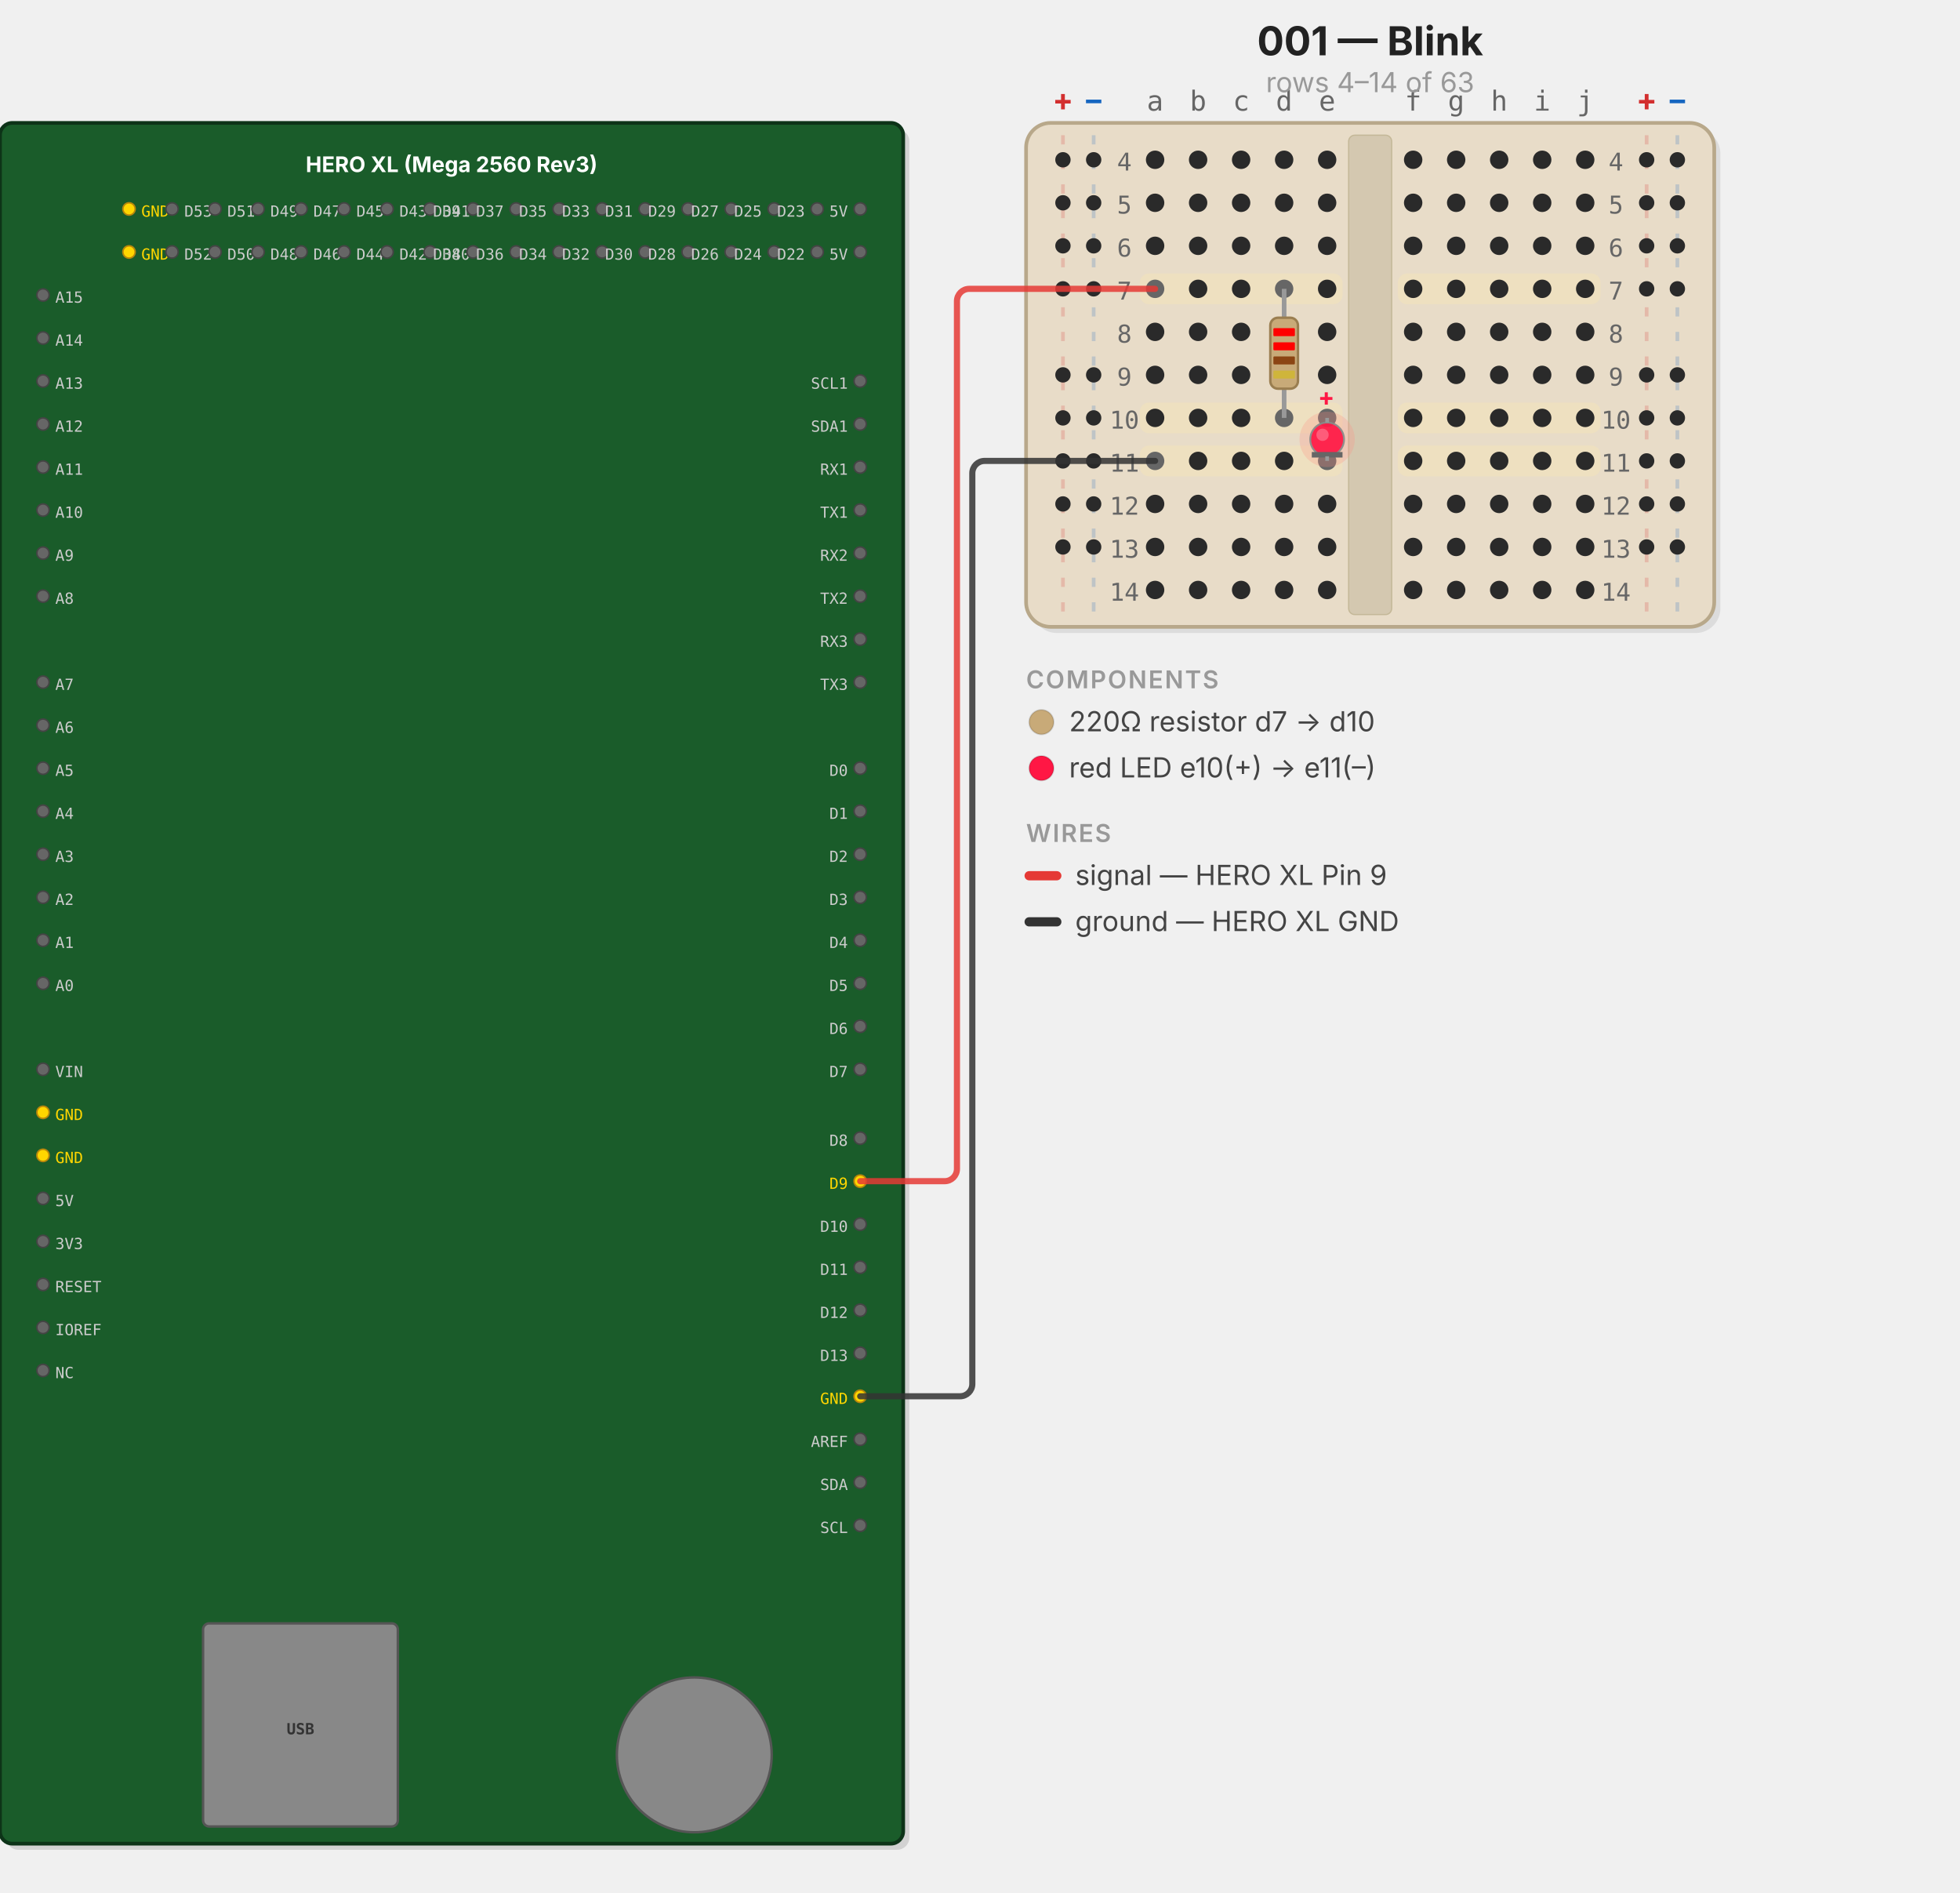
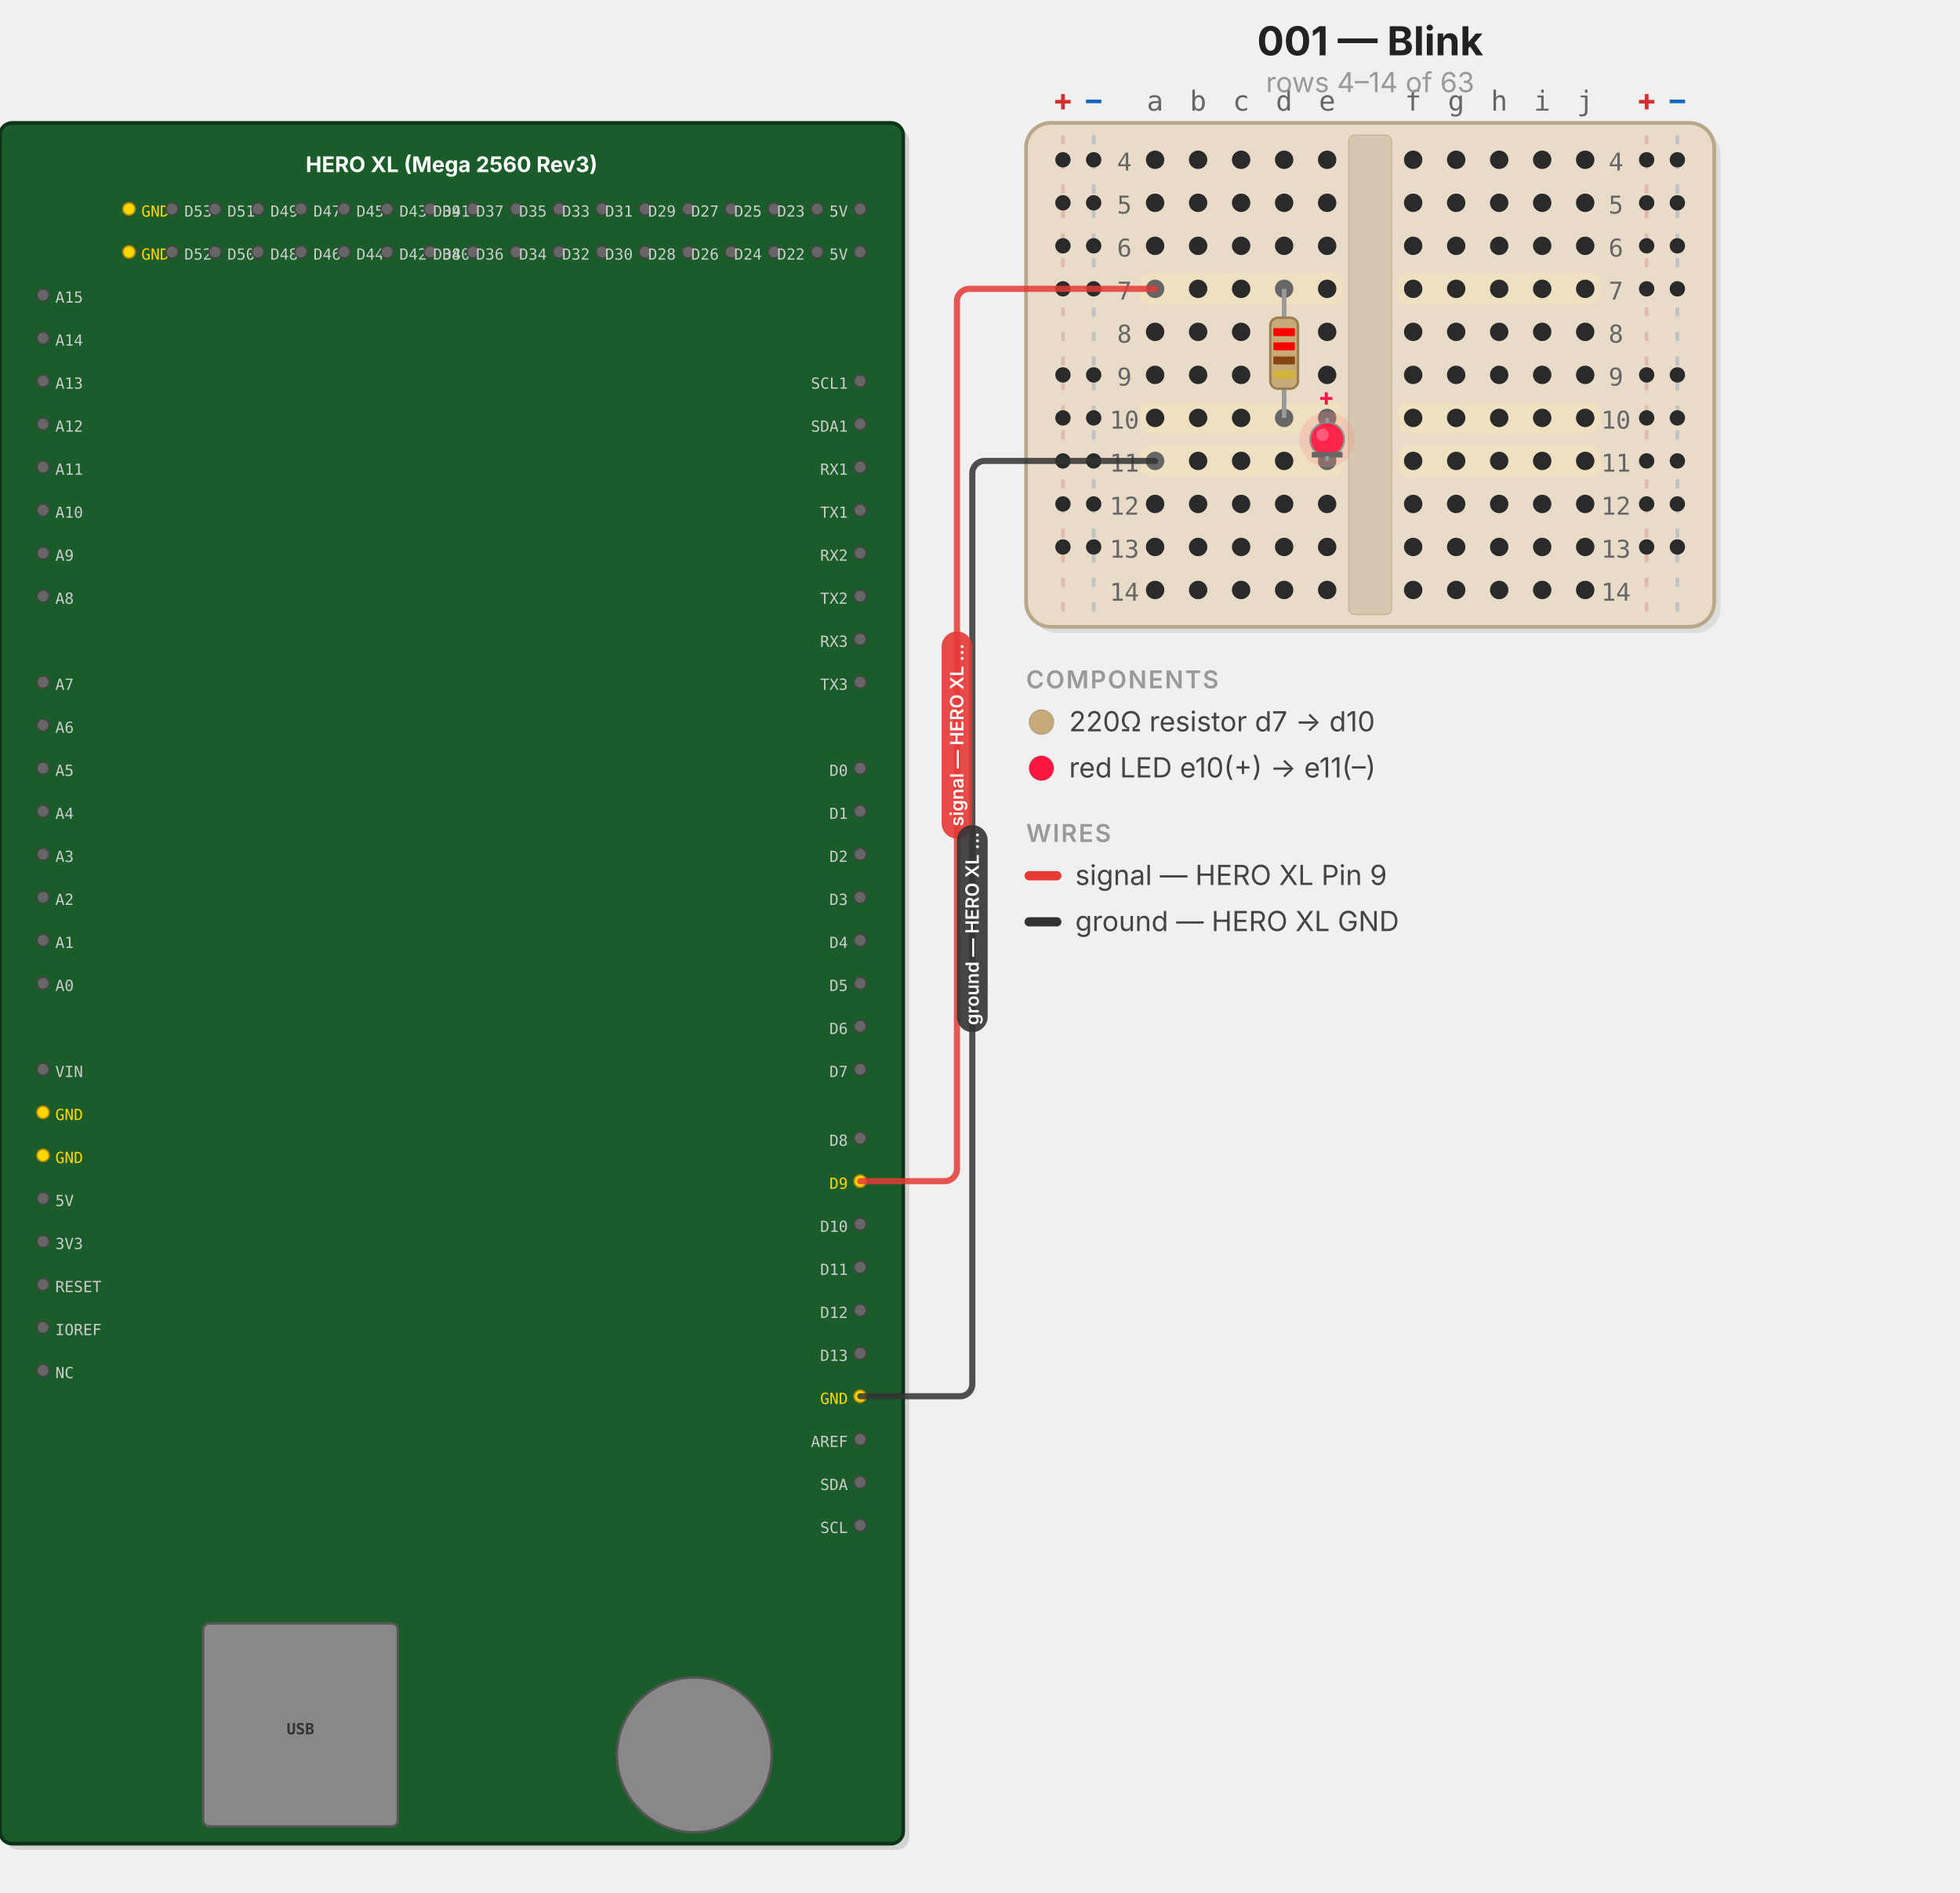
<svg xmlns="http://www.w3.org/2000/svg" viewBox="0 0 638 616" width="638" height="616" style="background:#fff">
  <rect x="2.0" y="42.0" width="294.0" height="560.0" rx="4" fill="#00000020" />
  <rect x="0.0" y="40.0" width="294.0" height="560.0" rx="4" fill="#1a5c2a" stroke="#0d3318" stroke-width="1.2" />
  <rect x="66.1" y="528.3" width="63.4" height="66.1" rx="2" fill="#888" stroke="#555" stroke-width="0.8" />
  <text x="97.8" y="564.4" font-size="5" fill="#333" font-weight="600" text-anchor="middle" font-family="'SF Mono', 'Cascadia Code', 'Fira Code', monospace">USB</text>
  <circle cx="226.0" cy="571.1" r="25.2" fill="#888" stroke="#555" stroke-width="0.8" />
  <text x="147.0" y="56.0" font-size="7" fill="white" font-weight="700" text-anchor="middle" font-family="system-ui, -apple-system, 'Segoe UI', sans-serif">HERO XL (Mega 2560 Rev3)</text>
  <circle cx="14.0" cy="446.0" r="2.0" fill="#666" stroke="#444" stroke-width="0.5" />
  <text x="18.0" y="448.5" font-size="5" fill="#ccc" font-family="'SF Mono', 'Cascadia Code', 'Fira Code', monospace">NC</text>
  <circle cx="14.0" cy="432.0" r="2.0" fill="#666" stroke="#444" stroke-width="0.5" />
  <text x="18.0" y="434.5" font-size="5" fill="#ccc" font-family="'SF Mono', 'Cascadia Code', 'Fira Code', monospace">IOREF</text>
  <circle cx="14.0" cy="418.0" r="2.0" fill="#666" stroke="#444" stroke-width="0.5" />
  <text x="18.0" y="420.5" font-size="5" fill="#ccc" font-family="'SF Mono', 'Cascadia Code', 'Fira Code', monospace">RESET</text>
  <circle cx="14.0" cy="404.0" r="2.0" fill="#666" stroke="#444" stroke-width="0.5" />
  <text x="18.0" y="406.5" font-size="5" fill="#ccc" font-family="'SF Mono', 'Cascadia Code', 'Fira Code', monospace">3V3</text>
  <circle cx="14.0" cy="390.0" r="2.0" fill="#666" stroke="#444" stroke-width="0.5" />
  <text x="18.0" y="392.5" font-size="5" fill="#ccc" font-family="'SF Mono', 'Cascadia Code', 'Fira Code', monospace">5V</text>
  <circle cx="14.0" cy="376.0" r="2.0" fill="#ffd600" stroke="#b8860b" stroke-width="0.5" />
  <text x="18.0" y="378.5" font-size="5" fill="#ffd600" font-family="'SF Mono', 'Cascadia Code', 'Fira Code', monospace">GND</text>
  <circle cx="14.0" cy="362.0" r="2.0" fill="#ffd600" stroke="#b8860b" stroke-width="0.5" />
  <text x="18.0" y="364.5" font-size="5" fill="#ffd600" font-family="'SF Mono', 'Cascadia Code', 'Fira Code', monospace">GND</text>
  <circle cx="14.0" cy="348.0" r="2.0" fill="#666" stroke="#444" stroke-width="0.5" />
  <text x="18.0" y="350.5" font-size="5" fill="#ccc" font-family="'SF Mono', 'Cascadia Code', 'Fira Code', monospace">VIN</text>
  <circle cx="14.0" cy="320.0" r="2.0" fill="#666" stroke="#444" stroke-width="0.5" />
  <text x="18.0" y="322.5" font-size="5" fill="#ccc" font-family="'SF Mono', 'Cascadia Code', 'Fira Code', monospace">A0</text>
  <circle cx="14.0" cy="306.0" r="2.0" fill="#666" stroke="#444" stroke-width="0.5" />
  <text x="18.0" y="308.5" font-size="5" fill="#ccc" font-family="'SF Mono', 'Cascadia Code', 'Fira Code', monospace">A1</text>
  <circle cx="14.0" cy="292.0" r="2.0" fill="#666" stroke="#444" stroke-width="0.5" />
  <text x="18.0" y="294.5" font-size="5" fill="#ccc" font-family="'SF Mono', 'Cascadia Code', 'Fira Code', monospace">A2</text>
  <circle cx="14.0" cy="278.0" r="2.0" fill="#666" stroke="#444" stroke-width="0.5" />
  <text x="18.0" y="280.5" font-size="5" fill="#ccc" font-family="'SF Mono', 'Cascadia Code', 'Fira Code', monospace">A3</text>
  <circle cx="14.0" cy="264.0" r="2.0" fill="#666" stroke="#444" stroke-width="0.5" />
  <text x="18.0" y="266.5" font-size="5" fill="#ccc" font-family="'SF Mono', 'Cascadia Code', 'Fira Code', monospace">A4</text>
  <circle cx="14.0" cy="250.0" r="2.0" fill="#666" stroke="#444" stroke-width="0.5" />
  <text x="18.0" y="252.5" font-size="5" fill="#ccc" font-family="'SF Mono', 'Cascadia Code', 'Fira Code', monospace">A5</text>
  <circle cx="14.0" cy="236.0" r="2.0" fill="#666" stroke="#444" stroke-width="0.5" />
  <text x="18.0" y="238.5" font-size="5" fill="#ccc" font-family="'SF Mono', 'Cascadia Code', 'Fira Code', monospace">A6</text>
  <circle cx="14.0" cy="222.0" r="2.0" fill="#666" stroke="#444" stroke-width="0.5" />
  <text x="18.0" y="224.5" font-size="5" fill="#ccc" font-family="'SF Mono', 'Cascadia Code', 'Fira Code', monospace">A7</text>
  <circle cx="14.0" cy="194.0" r="2.0" fill="#666" stroke="#444" stroke-width="0.5" />
  <text x="18.0" y="196.5" font-size="5" fill="#ccc" font-family="'SF Mono', 'Cascadia Code', 'Fira Code', monospace">A8</text>
  <circle cx="14.0" cy="180.0" r="2.0" fill="#666" stroke="#444" stroke-width="0.5" />
  <text x="18.0" y="182.5" font-size="5" fill="#ccc" font-family="'SF Mono', 'Cascadia Code', 'Fira Code', monospace">A9</text>
  <circle cx="14.0" cy="166.0" r="2.0" fill="#666" stroke="#444" stroke-width="0.5" />
  <text x="18.0" y="168.5" font-size="5" fill="#ccc" font-family="'SF Mono', 'Cascadia Code', 'Fira Code', monospace">A10</text>
  <circle cx="14.0" cy="152.0" r="2.0" fill="#666" stroke="#444" stroke-width="0.5" />
  <text x="18.0" y="154.5" font-size="5" fill="#ccc" font-family="'SF Mono', 'Cascadia Code', 'Fira Code', monospace">A11</text>
  <circle cx="14.0" cy="138.0" r="2.0" fill="#666" stroke="#444" stroke-width="0.5" />
  <text x="18.0" y="140.5" font-size="5" fill="#ccc" font-family="'SF Mono', 'Cascadia Code', 'Fira Code', monospace">A12</text>
  <circle cx="14.0" cy="124.0" r="2.0" fill="#666" stroke="#444" stroke-width="0.5" />
  <text x="18.0" y="126.5" font-size="5" fill="#ccc" font-family="'SF Mono', 'Cascadia Code', 'Fira Code', monospace">A13</text>
  <circle cx="14.0" cy="110.0" r="2.0" fill="#666" stroke="#444" stroke-width="0.5" />
  <text x="18.0" y="112.5" font-size="5" fill="#ccc" font-family="'SF Mono', 'Cascadia Code', 'Fira Code', monospace">A14</text>
  <circle cx="14.0" cy="96.0" r="2.0" fill="#666" stroke="#444" stroke-width="0.5" />
  <text x="18.0" y="98.5" font-size="5" fill="#ccc" font-family="'SF Mono', 'Cascadia Code', 'Fira Code', monospace">A15</text>
  <circle cx="280.0" cy="496.4" r="2.0" fill="#666" stroke="#444" stroke-width="0.5" />
  <text x="276.0" y="498.9" font-size="5" fill="#ccc" text-anchor="end" font-family="'SF Mono', 'Cascadia Code', 'Fira Code', monospace">SCL</text>
  <circle cx="280.0" cy="482.4" r="2.0" fill="#666" stroke="#444" stroke-width="0.5" />
  <text x="276.0" y="484.9" font-size="5" fill="#ccc" text-anchor="end" font-family="'SF Mono', 'Cascadia Code', 'Fira Code', monospace">SDA</text>
  <circle cx="280.0" cy="468.4" r="2.0" fill="#666" stroke="#444" stroke-width="0.5" />
  <text x="276.0" y="470.9" font-size="5" fill="#ccc" text-anchor="end" font-family="'SF Mono', 'Cascadia Code', 'Fira Code', monospace">AREF</text>
  <circle cx="280.0" cy="454.4" r="2.0" fill="#ffd600" stroke="#b8860b" stroke-width="0.5" />
  <text x="276.0" y="456.9" font-size="5" fill="#ffd600" text-anchor="end" font-family="'SF Mono', 'Cascadia Code', 'Fira Code', monospace">GND</text>
  <circle cx="280.0" cy="440.4" r="2.0" fill="#666" stroke="#444" stroke-width="0.5" />
  <text x="276.0" y="442.9" font-size="5" fill="#ccc" text-anchor="end" font-family="'SF Mono', 'Cascadia Code', 'Fira Code', monospace">D13</text>
  <circle cx="280.0" cy="426.4" r="2.0" fill="#666" stroke="#444" stroke-width="0.5" />
  <text x="276.0" y="428.9" font-size="5" fill="#ccc" text-anchor="end" font-family="'SF Mono', 'Cascadia Code', 'Fira Code', monospace">D12</text>
  <circle cx="280.0" cy="412.4" r="2.0" fill="#666" stroke="#444" stroke-width="0.5" />
  <text x="276.0" y="414.9" font-size="5" fill="#ccc" text-anchor="end" font-family="'SF Mono', 'Cascadia Code', 'Fira Code', monospace">D11</text>
  <circle cx="280.0" cy="398.4" r="2.0" fill="#666" stroke="#444" stroke-width="0.5" />
  <text x="276.0" y="400.9" font-size="5" fill="#ccc" text-anchor="end" font-family="'SF Mono', 'Cascadia Code', 'Fira Code', monospace">D10</text>
  <circle cx="280.0" cy="384.4" r="2.0" fill="#ffd600" stroke="#b8860b" stroke-width="0.5" />
  <text x="276.0" y="386.9" font-size="5" fill="#ffd600" text-anchor="end" font-family="'SF Mono', 'Cascadia Code', 'Fira Code', monospace">D9</text>
  <circle cx="280.0" cy="370.4" r="2.0" fill="#666" stroke="#444" stroke-width="0.5" />
  <text x="276.0" y="372.9" font-size="5" fill="#ccc" text-anchor="end" font-family="'SF Mono', 'Cascadia Code', 'Fira Code', monospace">D8</text>
  <circle cx="280.0" cy="348.0" r="2.0" fill="#666" stroke="#444" stroke-width="0.5" />
  <text x="276.0" y="350.5" font-size="5" fill="#ccc" text-anchor="end" font-family="'SF Mono', 'Cascadia Code', 'Fira Code', monospace">D7</text>
  <circle cx="280.0" cy="334.0" r="2.0" fill="#666" stroke="#444" stroke-width="0.5" />
  <text x="276.0" y="336.5" font-size="5" fill="#ccc" text-anchor="end" font-family="'SF Mono', 'Cascadia Code', 'Fira Code', monospace">D6</text>
  <circle cx="280.0" cy="320.0" r="2.0" fill="#666" stroke="#444" stroke-width="0.5" />
  <text x="276.0" y="322.5" font-size="5" fill="#ccc" text-anchor="end" font-family="'SF Mono', 'Cascadia Code', 'Fira Code', monospace">D5</text>
  <circle cx="280.0" cy="306.0" r="2.0" fill="#666" stroke="#444" stroke-width="0.5" />
  <text x="276.0" y="308.5" font-size="5" fill="#ccc" text-anchor="end" font-family="'SF Mono', 'Cascadia Code', 'Fira Code', monospace">D4</text>
  <circle cx="280.0" cy="292.0" r="2.0" fill="#666" stroke="#444" stroke-width="0.5" />
  <text x="276.0" y="294.5" font-size="5" fill="#ccc" text-anchor="end" font-family="'SF Mono', 'Cascadia Code', 'Fira Code', monospace">D3</text>
  <circle cx="280.0" cy="278.0" r="2.0" fill="#666" stroke="#444" stroke-width="0.5" />
  <text x="276.0" y="280.5" font-size="5" fill="#ccc" text-anchor="end" font-family="'SF Mono', 'Cascadia Code', 'Fira Code', monospace">D2</text>
  <circle cx="280.0" cy="264.0" r="2.0" fill="#666" stroke="#444" stroke-width="0.5" />
  <text x="276.0" y="266.5" font-size="5" fill="#ccc" text-anchor="end" font-family="'SF Mono', 'Cascadia Code', 'Fira Code', monospace">D1</text>
  <circle cx="280.0" cy="250.0" r="2.0" fill="#666" stroke="#444" stroke-width="0.5" />
  <text x="276.0" y="252.5" font-size="5" fill="#ccc" text-anchor="end" font-family="'SF Mono', 'Cascadia Code', 'Fira Code', monospace">D0</text>
  <circle cx="280.0" cy="222.0" r="2.0" fill="#666" stroke="#444" stroke-width="0.5" />
  <text x="276.0" y="224.5" font-size="5" fill="#ccc" text-anchor="end" font-family="'SF Mono', 'Cascadia Code', 'Fira Code', monospace">TX3</text>
  <circle cx="280.0" cy="208.0" r="2.0" fill="#666" stroke="#444" stroke-width="0.5" />
  <text x="276.0" y="210.5" font-size="5" fill="#ccc" text-anchor="end" font-family="'SF Mono', 'Cascadia Code', 'Fira Code', monospace">RX3</text>
  <circle cx="280.0" cy="194.0" r="2.0" fill="#666" stroke="#444" stroke-width="0.5" />
  <text x="276.0" y="196.5" font-size="5" fill="#ccc" text-anchor="end" font-family="'SF Mono', 'Cascadia Code', 'Fira Code', monospace">TX2</text>
  <circle cx="280.0" cy="180.0" r="2.0" fill="#666" stroke="#444" stroke-width="0.5" />
  <text x="276.0" y="182.5" font-size="5" fill="#ccc" text-anchor="end" font-family="'SF Mono', 'Cascadia Code', 'Fira Code', monospace">RX2</text>
  <circle cx="280.0" cy="166.0" r="2.0" fill="#666" stroke="#444" stroke-width="0.5" />
  <text x="276.0" y="168.5" font-size="5" fill="#ccc" text-anchor="end" font-family="'SF Mono', 'Cascadia Code', 'Fira Code', monospace">TX1</text>
  <circle cx="280.0" cy="152.0" r="2.0" fill="#666" stroke="#444" stroke-width="0.5" />
  <text x="276.0" y="154.5" font-size="5" fill="#ccc" text-anchor="end" font-family="'SF Mono', 'Cascadia Code', 'Fira Code', monospace">RX1</text>
  <circle cx="280.0" cy="138.0" r="2.0" fill="#666" stroke="#444" stroke-width="0.5" />
  <text x="276.0" y="140.5" font-size="5" fill="#ccc" text-anchor="end" font-family="'SF Mono', 'Cascadia Code', 'Fira Code', monospace">SDA1</text>
  <circle cx="280.0" cy="124.0" r="2.0" fill="#666" stroke="#444" stroke-width="0.5" />
  <text x="276.0" y="126.5" font-size="5" fill="#ccc" text-anchor="end" font-family="'SF Mono', 'Cascadia Code', 'Fira Code', monospace">SCL1</text>
  <circle cx="42.0" cy="82.0" r="2.0" fill="#ffd600" stroke="#b8860b" stroke-width="0.5" />
  <text x="46.0" y="84.5" font-size="5" fill="#ffd600" font-family="'SF Mono', 'Cascadia Code', 'Fira Code', monospace">GND</text>
  <circle cx="56.0" cy="82.0" r="2.0" fill="#666" stroke="#444" stroke-width="0.5" />
  <text x="60.0" y="84.5" font-size="5" fill="#ccc" font-family="'SF Mono', 'Cascadia Code', 'Fira Code', monospace">D52</text>
  <circle cx="70.0" cy="82.0" r="2.0" fill="#666" stroke="#444" stroke-width="0.5" />
  <text x="74.0" y="84.5" font-size="5" fill="#ccc" font-family="'SF Mono', 'Cascadia Code', 'Fira Code', monospace">D50</text>
  <circle cx="84.0" cy="82.0" r="2.0" fill="#666" stroke="#444" stroke-width="0.5" />
  <text x="88.0" y="84.5" font-size="5" fill="#ccc" font-family="'SF Mono', 'Cascadia Code', 'Fira Code', monospace">D48</text>
  <circle cx="98.0" cy="82.0" r="2.0" fill="#666" stroke="#444" stroke-width="0.5" />
  <text x="102.0" y="84.5" font-size="5" fill="#ccc" font-family="'SF Mono', 'Cascadia Code', 'Fira Code', monospace">D46</text>
  <circle cx="112.0" cy="82.0" r="2.0" fill="#666" stroke="#444" stroke-width="0.5" />
  <text x="116.0" y="84.5" font-size="5" fill="#ccc" font-family="'SF Mono', 'Cascadia Code', 'Fira Code', monospace">D44</text>
  <circle cx="126.0" cy="82.0" r="2.0" fill="#666" stroke="#444" stroke-width="0.5" />
  <text x="130.0" y="84.5" font-size="5" fill="#ccc" font-family="'SF Mono', 'Cascadia Code', 'Fira Code', monospace">D42</text>
  <circle cx="140.0" cy="82.0" r="2.0" fill="#666" stroke="#444" stroke-width="0.5" />
  <text x="144.0" y="84.5" font-size="5" fill="#ccc" font-family="'SF Mono', 'Cascadia Code', 'Fira Code', monospace">D40</text>
  <circle cx="154.0" cy="82.0" r="2.0" fill="#666" stroke="#444" stroke-width="0.5" />
  <text x="150.0" y="84.5" font-size="5" fill="#ccc" text-anchor="end" font-family="'SF Mono', 'Cascadia Code', 'Fira Code', monospace">D38</text>
  <circle cx="168.0" cy="82.0" r="2.0" fill="#666" stroke="#444" stroke-width="0.5" />
  <text x="164.0" y="84.5" font-size="5" fill="#ccc" text-anchor="end" font-family="'SF Mono', 'Cascadia Code', 'Fira Code', monospace">D36</text>
  <circle cx="182.0" cy="82.0" r="2.0" fill="#666" stroke="#444" stroke-width="0.5" />
  <text x="178.0" y="84.5" font-size="5" fill="#ccc" text-anchor="end" font-family="'SF Mono', 'Cascadia Code', 'Fira Code', monospace">D34</text>
  <circle cx="196.0" cy="82.0" r="2.0" fill="#666" stroke="#444" stroke-width="0.5" />
  <text x="192.0" y="84.5" font-size="5" fill="#ccc" text-anchor="end" font-family="'SF Mono', 'Cascadia Code', 'Fira Code', monospace">D32</text>
  <circle cx="210.0" cy="82.0" r="2.0" fill="#666" stroke="#444" stroke-width="0.5" />
  <text x="206.0" y="84.5" font-size="5" fill="#ccc" text-anchor="end" font-family="'SF Mono', 'Cascadia Code', 'Fira Code', monospace">D30</text>
  <circle cx="224.0" cy="82.0" r="2.0" fill="#666" stroke="#444" stroke-width="0.5" />
  <text x="220.0" y="84.5" font-size="5" fill="#ccc" text-anchor="end" font-family="'SF Mono', 'Cascadia Code', 'Fira Code', monospace">D28</text>
  <circle cx="238.0" cy="82.0" r="2.0" fill="#666" stroke="#444" stroke-width="0.5" />
  <text x="234.0" y="84.5" font-size="5" fill="#ccc" text-anchor="end" font-family="'SF Mono', 'Cascadia Code', 'Fira Code', monospace">D26</text>
  <circle cx="252.0" cy="82.0" r="2.0" fill="#666" stroke="#444" stroke-width="0.5" />
  <text x="248.0" y="84.5" font-size="5" fill="#ccc" text-anchor="end" font-family="'SF Mono', 'Cascadia Code', 'Fira Code', monospace">D24</text>
  <circle cx="266.0" cy="82.0" r="2.0" fill="#666" stroke="#444" stroke-width="0.5" />
  <text x="262.0" y="84.5" font-size="5" fill="#ccc" text-anchor="end" font-family="'SF Mono', 'Cascadia Code', 'Fira Code', monospace">D22</text>
  <circle cx="280.0" cy="82.0" r="2.0" fill="#666" stroke="#444" stroke-width="0.5" />
  <text x="276.0" y="84.5" font-size="5" fill="#ccc" text-anchor="end" font-family="'SF Mono', 'Cascadia Code', 'Fira Code', monospace">5V</text>
  <circle cx="42.0" cy="68.0" r="2.0" fill="#ffd600" stroke="#b8860b" stroke-width="0.5" />
  <text x="46.0" y="70.5" font-size="5" fill="#ffd600" font-family="'SF Mono', 'Cascadia Code', 'Fira Code', monospace">GND</text>
  <circle cx="56.0" cy="68.0" r="2.0" fill="#666" stroke="#444" stroke-width="0.5" />
  <text x="60.0" y="70.5" font-size="5" fill="#ccc" font-family="'SF Mono', 'Cascadia Code', 'Fira Code', monospace">D53</text>
  <circle cx="70.0" cy="68.0" r="2.0" fill="#666" stroke="#444" stroke-width="0.5" />
  <text x="74.0" y="70.5" font-size="5" fill="#ccc" font-family="'SF Mono', 'Cascadia Code', 'Fira Code', monospace">D51</text>
  <circle cx="84.0" cy="68.0" r="2.0" fill="#666" stroke="#444" stroke-width="0.5" />
  <text x="88.0" y="70.5" font-size="5" fill="#ccc" font-family="'SF Mono', 'Cascadia Code', 'Fira Code', monospace">D49</text>
  <circle cx="98.0" cy="68.0" r="2.0" fill="#666" stroke="#444" stroke-width="0.5" />
  <text x="102.0" y="70.5" font-size="5" fill="#ccc" font-family="'SF Mono', 'Cascadia Code', 'Fira Code', monospace">D47</text>
  <circle cx="112.0" cy="68.0" r="2.0" fill="#666" stroke="#444" stroke-width="0.5" />
  <text x="116.0" y="70.5" font-size="5" fill="#ccc" font-family="'SF Mono', 'Cascadia Code', 'Fira Code', monospace">D45</text>
  <circle cx="126.0" cy="68.0" r="2.0" fill="#666" stroke="#444" stroke-width="0.5" />
  <text x="130.0" y="70.5" font-size="5" fill="#ccc" font-family="'SF Mono', 'Cascadia Code', 'Fira Code', monospace">D43</text>
  <circle cx="140.0" cy="68.0" r="2.0" fill="#666" stroke="#444" stroke-width="0.5" />
  <text x="144.0" y="70.5" font-size="5" fill="#ccc" font-family="'SF Mono', 'Cascadia Code', 'Fira Code', monospace">D41</text>
  <circle cx="154.0" cy="68.0" r="2.0" fill="#666" stroke="#444" stroke-width="0.5" />
  <text x="150.0" y="70.5" font-size="5" fill="#ccc" text-anchor="end" font-family="'SF Mono', 'Cascadia Code', 'Fira Code', monospace">D39</text>
  <circle cx="168.0" cy="68.0" r="2.0" fill="#666" stroke="#444" stroke-width="0.5" />
  <text x="164.0" y="70.5" font-size="5" fill="#ccc" text-anchor="end" font-family="'SF Mono', 'Cascadia Code', 'Fira Code', monospace">D37</text>
  <circle cx="182.0" cy="68.0" r="2.0" fill="#666" stroke="#444" stroke-width="0.5" />
  <text x="178.0" y="70.5" font-size="5" fill="#ccc" text-anchor="end" font-family="'SF Mono', 'Cascadia Code', 'Fira Code', monospace">D35</text>
  <circle cx="196.0" cy="68.0" r="2.0" fill="#666" stroke="#444" stroke-width="0.5" />
  <text x="192.0" y="70.5" font-size="5" fill="#ccc" text-anchor="end" font-family="'SF Mono', 'Cascadia Code', 'Fira Code', monospace">D33</text>
  <circle cx="210.0" cy="68.0" r="2.0" fill="#666" stroke="#444" stroke-width="0.5" />
  <text x="206.0" y="70.5" font-size="5" fill="#ccc" text-anchor="end" font-family="'SF Mono', 'Cascadia Code', 'Fira Code', monospace">D31</text>
  <circle cx="224.0" cy="68.0" r="2.0" fill="#666" stroke="#444" stroke-width="0.5" />
  <text x="220.0" y="70.5" font-size="5" fill="#ccc" text-anchor="end" font-family="'SF Mono', 'Cascadia Code', 'Fira Code', monospace">D29</text>
  <circle cx="238.0" cy="68.0" r="2.0" fill="#666" stroke="#444" stroke-width="0.5" />
  <text x="234.0" y="70.5" font-size="5" fill="#ccc" text-anchor="end" font-family="'SF Mono', 'Cascadia Code', 'Fira Code', monospace">D27</text>
  <circle cx="252.0" cy="68.0" r="2.0" fill="#666" stroke="#444" stroke-width="0.5" />
  <text x="248.0" y="70.5" font-size="5" fill="#ccc" text-anchor="end" font-family="'SF Mono', 'Cascadia Code', 'Fira Code', monospace">D25</text>
  <circle cx="266.0" cy="68.0" r="2.0" fill="#666" stroke="#444" stroke-width="0.5" />
  <text x="262.0" y="70.5" font-size="5" fill="#ccc" text-anchor="end" font-family="'SF Mono', 'Cascadia Code', 'Fira Code', monospace">D23</text>
  <circle cx="280.0" cy="68.0" r="2.0" fill="#666" stroke="#444" stroke-width="0.5" />
  <text x="276.0" y="70.5" font-size="5" fill="#ccc" text-anchor="end" font-family="'SF Mono', 'Cascadia Code', 'Fira Code', monospace">5V</text>
  <rect x="336.0" y="42.0" width="224.0" height="164.0" rx="8" fill="#00000015" />
  <rect x="334.0" y="40.0" width="224.0" height="164.0" rx="8" fill="#e8dcc8" stroke="#b8a88a" stroke-width="1.2" />
  <rect x="439.0" y="44.0" width="14.0" height="156.0" rx="2" fill="#d4c8b0" stroke="#c4b898" stroke-width="0.4" />
  <line x1="346.0" y1="44.0" x2="346.0" y2="200.0" stroke="#d32f2f" stroke-width="1.2" opacity="0.2" stroke-dasharray="3,5" />
  <line x1="356.0" y1="44.0" x2="356.0" y2="200.0" stroke="#1565c0" stroke-width="1.2" opacity="0.2" stroke-dasharray="3,5" />
  <line x1="536.0" y1="44.0" x2="536.0" y2="200.0" stroke="#d32f2f" stroke-width="1.2" opacity="0.2" stroke-dasharray="3,5" />
  <line x1="546.0" y1="44.0" x2="546.0" y2="200.0" stroke="#1565c0" stroke-width="1.2" opacity="0.2" stroke-dasharray="3,5" />
  <rect x="371.0" y="89.0" width="66.0" height="10.0" rx="3" fill="#ffeaa7" opacity="0.25" />
  <rect x="455.0" y="89.0" width="66.0" height="10.0" rx="3" fill="#ffeaa7" opacity="0.25" />
  <rect x="371.0" y="131.0" width="66.0" height="10.0" rx="3" fill="#ffeaa7" opacity="0.25" />
  <rect x="455.0" y="131.0" width="66.0" height="10.0" rx="3" fill="#ffeaa7" opacity="0.25" />
  <rect x="371.0" y="145.0" width="66.0" height="10.0" rx="3" fill="#ffeaa7" opacity="0.25" />
  <rect x="455.0" y="145.0" width="66.0" height="10.0" rx="3" fill="#ffeaa7" opacity="0.25" />
  <circle cx="376.0" cy="52.0" r="3.0" fill="#2a2a2a" />
  <circle cx="376.0" cy="66.0" r="3.0" fill="#2a2a2a" />
  <circle cx="376.0" cy="80.0" r="3.0" fill="#2a2a2a" />
  <circle cx="376.0" cy="94.0" r="3.0" fill="#666" />
  <circle cx="376.0" cy="108.0" r="3.0" fill="#2a2a2a" />
  <circle cx="376.0" cy="122.0" r="3.0" fill="#2a2a2a" />
  <circle cx="376.0" cy="136.0" r="3.0" fill="#2a2a2a" />
  <circle cx="376.0" cy="150.0" r="3.0" fill="#666" />
  <circle cx="376.0" cy="164.0" r="3.0" fill="#2a2a2a" />
  <circle cx="376.0" cy="178.0" r="3.0" fill="#2a2a2a" />
  <circle cx="376.0" cy="192.0" r="3.0" fill="#2a2a2a" />
  <circle cx="390.0" cy="52.0" r="3.0" fill="#2a2a2a" />
  <circle cx="390.0" cy="66.0" r="3.0" fill="#2a2a2a" />
  <circle cx="390.0" cy="80.0" r="3.0" fill="#2a2a2a" />
  <circle cx="390.0" cy="94.0" r="3.0" fill="#2a2a2a" />
  <circle cx="390.0" cy="108.0" r="3.0" fill="#2a2a2a" />
  <circle cx="390.0" cy="122.0" r="3.0" fill="#2a2a2a" />
  <circle cx="390.0" cy="136.0" r="3.0" fill="#2a2a2a" />
  <circle cx="390.0" cy="150.0" r="3.0" fill="#2a2a2a" />
  <circle cx="390.0" cy="164.0" r="3.0" fill="#2a2a2a" />
  <circle cx="390.0" cy="178.0" r="3.0" fill="#2a2a2a" />
  <circle cx="390.0" cy="192.0" r="3.0" fill="#2a2a2a" />
  <circle cx="404.0" cy="52.0" r="3.0" fill="#2a2a2a" />
  <circle cx="404.0" cy="66.0" r="3.0" fill="#2a2a2a" />
  <circle cx="404.0" cy="80.0" r="3.0" fill="#2a2a2a" />
  <circle cx="404.0" cy="94.0" r="3.0" fill="#2a2a2a" />
  <circle cx="404.0" cy="108.0" r="3.0" fill="#2a2a2a" />
  <circle cx="404.0" cy="122.0" r="3.0" fill="#2a2a2a" />
  <circle cx="404.0" cy="136.0" r="3.0" fill="#2a2a2a" />
  <circle cx="404.0" cy="150.0" r="3.0" fill="#2a2a2a" />
  <circle cx="404.0" cy="164.0" r="3.0" fill="#2a2a2a" />
  <circle cx="404.0" cy="178.0" r="3.0" fill="#2a2a2a" />
  <circle cx="404.0" cy="192.0" r="3.0" fill="#2a2a2a" />
  <circle cx="418.0" cy="52.0" r="3.0" fill="#2a2a2a" />
  <circle cx="418.0" cy="66.0" r="3.0" fill="#2a2a2a" />
  <circle cx="418.0" cy="80.0" r="3.0" fill="#2a2a2a" />
  <circle cx="418.0" cy="94.0" r="3.0" fill="#666" />
  <circle cx="418.0" cy="108.0" r="3.0" fill="#2a2a2a" />
  <circle cx="418.0" cy="122.0" r="3.0" fill="#2a2a2a" />
  <circle cx="418.0" cy="136.0" r="3.0" fill="#666" />
  <circle cx="418.0" cy="150.0" r="3.0" fill="#2a2a2a" />
  <circle cx="418.0" cy="164.0" r="3.0" fill="#2a2a2a" />
  <circle cx="418.0" cy="178.0" r="3.0" fill="#2a2a2a" />
  <circle cx="418.0" cy="192.0" r="3.0" fill="#2a2a2a" />
  <circle cx="432.0" cy="52.0" r="3.0" fill="#2a2a2a" />
  <circle cx="432.0" cy="66.0" r="3.0" fill="#2a2a2a" />
  <circle cx="432.0" cy="80.0" r="3.0" fill="#2a2a2a" />
  <circle cx="432.0" cy="94.0" r="3.0" fill="#2a2a2a" />
  <circle cx="432.0" cy="108.0" r="3.0" fill="#2a2a2a" />
  <circle cx="432.0" cy="122.0" r="3.0" fill="#2a2a2a" />
  <circle cx="432.0" cy="136.0" r="3.0" fill="#666" />
  <circle cx="432.0" cy="150.0" r="3.0" fill="#666" />
  <circle cx="432.0" cy="164.0" r="3.0" fill="#2a2a2a" />
  <circle cx="432.0" cy="178.0" r="3.0" fill="#2a2a2a" />
  <circle cx="432.0" cy="192.0" r="3.0" fill="#2a2a2a" />
  <circle cx="460.0" cy="52.0" r="3.0" fill="#2a2a2a" />
  <circle cx="460.0" cy="66.0" r="3.0" fill="#2a2a2a" />
  <circle cx="460.0" cy="80.0" r="3.0" fill="#2a2a2a" />
  <circle cx="460.0" cy="94.0" r="3.0" fill="#2a2a2a" />
  <circle cx="460.0" cy="108.0" r="3.0" fill="#2a2a2a" />
  <circle cx="460.0" cy="122.0" r="3.0" fill="#2a2a2a" />
  <circle cx="460.0" cy="136.0" r="3.0" fill="#2a2a2a" />
  <circle cx="460.0" cy="150.0" r="3.0" fill="#2a2a2a" />
  <circle cx="460.0" cy="164.0" r="3.0" fill="#2a2a2a" />
  <circle cx="460.0" cy="178.0" r="3.0" fill="#2a2a2a" />
  <circle cx="460.0" cy="192.0" r="3.0" fill="#2a2a2a" />
  <circle cx="474.0" cy="52.0" r="3.0" fill="#2a2a2a" />
  <circle cx="474.0" cy="66.0" r="3.0" fill="#2a2a2a" />
  <circle cx="474.0" cy="80.0" r="3.0" fill="#2a2a2a" />
  <circle cx="474.0" cy="94.0" r="3.0" fill="#2a2a2a" />
  <circle cx="474.0" cy="108.0" r="3.0" fill="#2a2a2a" />
  <circle cx="474.0" cy="122.0" r="3.0" fill="#2a2a2a" />
  <circle cx="474.0" cy="136.0" r="3.0" fill="#2a2a2a" />
  <circle cx="474.0" cy="150.0" r="3.0" fill="#2a2a2a" />
  <circle cx="474.0" cy="164.0" r="3.0" fill="#2a2a2a" />
  <circle cx="474.0" cy="178.0" r="3.0" fill="#2a2a2a" />
  <circle cx="474.0" cy="192.0" r="3.0" fill="#2a2a2a" />
  <circle cx="488.0" cy="52.0" r="3.0" fill="#2a2a2a" />
  <circle cx="488.0" cy="66.0" r="3.0" fill="#2a2a2a" />
  <circle cx="488.0" cy="80.0" r="3.0" fill="#2a2a2a" />
  <circle cx="488.0" cy="94.0" r="3.0" fill="#2a2a2a" />
  <circle cx="488.0" cy="108.0" r="3.0" fill="#2a2a2a" />
  <circle cx="488.0" cy="122.0" r="3.0" fill="#2a2a2a" />
  <circle cx="488.0" cy="136.0" r="3.0" fill="#2a2a2a" />
  <circle cx="488.0" cy="150.0" r="3.0" fill="#2a2a2a" />
  <circle cx="488.0" cy="164.0" r="3.0" fill="#2a2a2a" />
  <circle cx="488.0" cy="178.0" r="3.0" fill="#2a2a2a" />
  <circle cx="488.0" cy="192.0" r="3.0" fill="#2a2a2a" />
  <circle cx="502.0" cy="52.0" r="3.0" fill="#2a2a2a" />
  <circle cx="502.0" cy="66.0" r="3.0" fill="#2a2a2a" />
  <circle cx="502.0" cy="80.0" r="3.0" fill="#2a2a2a" />
  <circle cx="502.0" cy="94.0" r="3.0" fill="#2a2a2a" />
  <circle cx="502.0" cy="108.0" r="3.0" fill="#2a2a2a" />
  <circle cx="502.0" cy="122.0" r="3.0" fill="#2a2a2a" />
  <circle cx="502.0" cy="136.0" r="3.0" fill="#2a2a2a" />
  <circle cx="502.0" cy="150.0" r="3.0" fill="#2a2a2a" />
  <circle cx="502.0" cy="164.0" r="3.0" fill="#2a2a2a" />
  <circle cx="502.0" cy="178.0" r="3.0" fill="#2a2a2a" />
  <circle cx="502.0" cy="192.0" r="3.0" fill="#2a2a2a" />
  <circle cx="516.0" cy="52.0" r="3.0" fill="#2a2a2a" />
  <circle cx="516.0" cy="66.0" r="3.0" fill="#2a2a2a" />
  <circle cx="516.0" cy="80.0" r="3.0" fill="#2a2a2a" />
  <circle cx="516.0" cy="94.0" r="3.0" fill="#2a2a2a" />
  <circle cx="516.0" cy="108.0" r="3.0" fill="#2a2a2a" />
  <circle cx="516.0" cy="122.0" r="3.0" fill="#2a2a2a" />
  <circle cx="516.0" cy="136.0" r="3.0" fill="#2a2a2a" />
  <circle cx="516.0" cy="150.0" r="3.0" fill="#2a2a2a" />
  <circle cx="516.0" cy="164.0" r="3.0" fill="#2a2a2a" />
  <circle cx="516.0" cy="178.0" r="3.0" fill="#2a2a2a" />
  <circle cx="516.0" cy="192.0" r="3.0" fill="#2a2a2a" />
  <circle cx="346.0" cy="52.0" r="2.5" fill="#2a2a2a" />
  <circle cx="346.0" cy="66.0" r="2.5" fill="#2a2a2a" />
  <circle cx="346.0" cy="80.0" r="2.5" fill="#2a2a2a" />
  <circle cx="346.0" cy="94.0" r="2.5" fill="#2a2a2a" />
  <circle cx="346.0" cy="122.0" r="2.5" fill="#2a2a2a" />
  <circle cx="346.0" cy="136.0" r="2.5" fill="#2a2a2a" />
  <circle cx="346.0" cy="150.0" r="2.5" fill="#2a2a2a" />
  <circle cx="346.0" cy="164.0" r="2.5" fill="#2a2a2a" />
  <circle cx="346.0" cy="178.0" r="2.5" fill="#2a2a2a" />
  <circle cx="356.0" cy="52.0" r="2.5" fill="#2a2a2a" />
  <circle cx="356.0" cy="66.0" r="2.5" fill="#2a2a2a" />
  <circle cx="356.0" cy="80.0" r="2.5" fill="#2a2a2a" />
  <circle cx="356.0" cy="94.0" r="2.5" fill="#2a2a2a" />
  <circle cx="356.0" cy="122.0" r="2.5" fill="#2a2a2a" />
  <circle cx="356.0" cy="136.0" r="2.5" fill="#2a2a2a" />
  <circle cx="356.0" cy="150.0" r="2.5" fill="#2a2a2a" />
  <circle cx="356.0" cy="164.0" r="2.5" fill="#2a2a2a" />
  <circle cx="356.0" cy="178.0" r="2.5" fill="#2a2a2a" />
  <circle cx="536.0" cy="52.0" r="2.5" fill="#2a2a2a" />
  <circle cx="536.0" cy="66.0" r="2.5" fill="#2a2a2a" />
  <circle cx="536.0" cy="80.0" r="2.5" fill="#2a2a2a" />
  <circle cx="536.0" cy="94.0" r="2.5" fill="#2a2a2a" />
  <circle cx="536.0" cy="122.0" r="2.5" fill="#2a2a2a" />
  <circle cx="536.0" cy="136.0" r="2.5" fill="#2a2a2a" />
  <circle cx="536.0" cy="150.0" r="2.5" fill="#2a2a2a" />
  <circle cx="536.0" cy="164.0" r="2.5" fill="#2a2a2a" />
  <circle cx="536.0" cy="178.0" r="2.5" fill="#2a2a2a" />
  <circle cx="546.0" cy="52.0" r="2.5" fill="#2a2a2a" />
  <circle cx="546.0" cy="66.0" r="2.5" fill="#2a2a2a" />
  <circle cx="546.0" cy="80.0" r="2.5" fill="#2a2a2a" />
  <circle cx="546.0" cy="94.0" r="2.5" fill="#2a2a2a" />
  <circle cx="546.0" cy="122.0" r="2.5" fill="#2a2a2a" />
  <circle cx="546.0" cy="136.0" r="2.5" fill="#2a2a2a" />
  <circle cx="546.0" cy="150.0" r="2.5" fill="#2a2a2a" />
  <circle cx="546.0" cy="164.0" r="2.5" fill="#2a2a2a" />
  <circle cx="546.0" cy="178.0" r="2.5" fill="#2a2a2a" />
  <text x="376.0" y="36.0" font-size="9" fill="#666" text-anchor="middle" font-family="'SF Mono', 'Cascadia Code', 'Fira Code', monospace">a</text>
  <text x="390.0" y="36.0" font-size="9" fill="#666" text-anchor="middle" font-family="'SF Mono', 'Cascadia Code', 'Fira Code', monospace">b</text>
  <text x="404.0" y="36.0" font-size="9" fill="#666" text-anchor="middle" font-family="'SF Mono', 'Cascadia Code', 'Fira Code', monospace">c</text>
  <text x="418.0" y="36.0" font-size="9" fill="#666" text-anchor="middle" font-family="'SF Mono', 'Cascadia Code', 'Fira Code', monospace">d</text>
  <text x="432.0" y="36.0" font-size="9" fill="#666" text-anchor="middle" font-family="'SF Mono', 'Cascadia Code', 'Fira Code', monospace">e</text>
  <text x="460.0" y="36.0" font-size="9" fill="#666" text-anchor="middle" font-family="'SF Mono', 'Cascadia Code', 'Fira Code', monospace">f</text>
  <text x="474.0" y="36.0" font-size="9" fill="#666" text-anchor="middle" font-family="'SF Mono', 'Cascadia Code', 'Fira Code', monospace">g</text>
  <text x="488.0" y="36.0" font-size="9" fill="#666" text-anchor="middle" font-family="'SF Mono', 'Cascadia Code', 'Fira Code', monospace">h</text>
  <text x="502.0" y="36.0" font-size="9" fill="#666" text-anchor="middle" font-family="'SF Mono', 'Cascadia Code', 'Fira Code', monospace">i</text>
  <text x="516.0" y="36.0" font-size="9" fill="#666" text-anchor="middle" font-family="'SF Mono', 'Cascadia Code', 'Fira Code', monospace">j</text>
  <text x="346.0" y="36.0" font-size="10" fill="#d32f2f" font-weight="bold" text-anchor="middle" font-family="system-ui, -apple-system, 'Segoe UI', sans-serif">+</text>
  <text x="356.0" y="36.0" font-size="10" fill="#1565c0" font-weight="bold" text-anchor="middle" font-family="system-ui, -apple-system, 'Segoe UI', sans-serif">–</text>
  <text x="536.0" y="36.0" font-size="10" fill="#d32f2f" font-weight="bold" text-anchor="middle" font-family="system-ui, -apple-system, 'Segoe UI', sans-serif">+</text>
  <text x="546.0" y="36.0" font-size="10" fill="#1565c0" font-weight="bold" text-anchor="middle" font-family="system-ui, -apple-system, 'Segoe UI', sans-serif">–</text>
  <text x="366.0" y="55.5" font-size="8" fill="#666" text-anchor="middle" font-family="'SF Mono', 'Cascadia Code', 'Fira Code', monospace">4</text>
  <text x="526.0" y="55.5" font-size="8" fill="#666" text-anchor="middle" font-family="'SF Mono', 'Cascadia Code', 'Fira Code', monospace">4</text>
  <text x="366.0" y="69.5" font-size="8" fill="#666" text-anchor="middle" font-family="'SF Mono', 'Cascadia Code', 'Fira Code', monospace">5</text>
  <text x="526.0" y="69.5" font-size="8" fill="#666" text-anchor="middle" font-family="'SF Mono', 'Cascadia Code', 'Fira Code', monospace">5</text>
  <text x="366.0" y="83.5" font-size="8" fill="#666" text-anchor="middle" font-family="'SF Mono', 'Cascadia Code', 'Fira Code', monospace">6</text>
  <text x="526.0" y="83.5" font-size="8" fill="#666" text-anchor="middle" font-family="'SF Mono', 'Cascadia Code', 'Fira Code', monospace">6</text>
  <text x="366.0" y="97.5" font-size="8" fill="#666" text-anchor="middle" font-family="'SF Mono', 'Cascadia Code', 'Fira Code', monospace">7</text>
  <text x="526.0" y="97.5" font-size="8" fill="#666" text-anchor="middle" font-family="'SF Mono', 'Cascadia Code', 'Fira Code', monospace">7</text>
  <text x="366.0" y="111.5" font-size="8" fill="#666" text-anchor="middle" font-family="'SF Mono', 'Cascadia Code', 'Fira Code', monospace">8</text>
  <text x="526.0" y="111.5" font-size="8" fill="#666" text-anchor="middle" font-family="'SF Mono', 'Cascadia Code', 'Fira Code', monospace">8</text>
  <text x="366.0" y="125.5" font-size="8" fill="#666" text-anchor="middle" font-family="'SF Mono', 'Cascadia Code', 'Fira Code', monospace">9</text>
  <text x="526.0" y="125.5" font-size="8" fill="#666" text-anchor="middle" font-family="'SF Mono', 'Cascadia Code', 'Fira Code', monospace">9</text>
  <text x="366.0" y="139.5" font-size="8" fill="#666" text-anchor="middle" font-family="'SF Mono', 'Cascadia Code', 'Fira Code', monospace">10</text>
  <text x="526.0" y="139.5" font-size="8" fill="#666" text-anchor="middle" font-family="'SF Mono', 'Cascadia Code', 'Fira Code', monospace">10</text>
  <text x="366.0" y="153.5" font-size="8" fill="#666" text-anchor="middle" font-family="'SF Mono', 'Cascadia Code', 'Fira Code', monospace">11</text>
  <text x="526.0" y="153.5" font-size="8" fill="#666" text-anchor="middle" font-family="'SF Mono', 'Cascadia Code', 'Fira Code', monospace">11</text>
  <text x="366.0" y="167.5" font-size="8" fill="#666" text-anchor="middle" font-family="'SF Mono', 'Cascadia Code', 'Fira Code', monospace">12</text>
  <text x="526.0" y="167.5" font-size="8" fill="#666" text-anchor="middle" font-family="'SF Mono', 'Cascadia Code', 'Fira Code', monospace">12</text>
  <text x="366.0" y="181.5" font-size="8" fill="#666" text-anchor="middle" font-family="'SF Mono', 'Cascadia Code', 'Fira Code', monospace">13</text>
  <text x="526.0" y="181.5" font-size="8" fill="#666" text-anchor="middle" font-family="'SF Mono', 'Cascadia Code', 'Fira Code', monospace">13</text>
  <text x="366.0" y="195.5" font-size="8" fill="#666" text-anchor="middle" font-family="'SF Mono', 'Cascadia Code', 'Fira Code', monospace">14</text>
  <text x="526.0" y="195.5" font-size="8" fill="#666" text-anchor="middle" font-family="'SF Mono', 'Cascadia Code', 'Fira Code', monospace">14</text>
  <line x1="418.0" y1="94.0" x2="418.0" y2="103.5" stroke="#999" stroke-width="1.5" />
  <line x1="418.0" y1="126.5" x2="418.0" y2="136.0" stroke="#999" stroke-width="1.5" />
  <rect x="-11.6" y="-4.5" width="23.1" height="9.0" rx="2.5" fill="#c8aa78" stroke="#9a7e50" stroke-width="0.8" transform="translate(418.0,115.0) rotate(90.0)" />
  <rect x="-8.2" y="-3.5" width="2.6" height="7.0" rx="0.3" fill="#FF0000" transform="translate(418.0,115.0) rotate(90.0)" />
  <rect x="-3.6" y="-3.5" width="2.6" height="7.0" rx="0.3" fill="#FF0000" transform="translate(418.0,115.0) rotate(90.0)" />
  <rect x="1.0" y="-3.5" width="2.6" height="7.0" rx="0.3" fill="#8B4513" transform="translate(418.0,115.0) rotate(90.0)" />
  <rect x="5.6" y="-3.5" width="2.6" height="7.0" rx="0.3" fill="#CFB53B" transform="translate(418.0,115.0) rotate(90.0)" />
  <circle cx="432.0" cy="143.0" r="9.0" fill="#ff8a80" opacity="0.25" />
  <circle cx="432.0" cy="143.0" r="5.5" fill="#ff1744" stroke="#888" stroke-width="0.6" opacity="0.92" />
  <circle cx="430.5" cy="141.5" r="2.0" fill="white" opacity="0.25" />
  <line x1="437.0" y1="148.0" x2="427.0" y2="148.0" stroke="#666" stroke-width="1.8" />
  <text x="429.0" y="132.0" font-size="8" fill="#ff1744" font-weight="bold" font-family="system-ui, -apple-system, 'Segoe UI', sans-serif">+</text>
  <line x1="432.0" y1="136.0" x2="432.0" y2="137.5" stroke="#999" stroke-width="1.2" />
  <line x1="432.0" y1="148.5" x2="432.0" y2="150.0" stroke="#999" stroke-width="1.2" />
  <path d="M 280.0 384.4 L 307.5 384.4 A 4.0 4.0 0 0 0 311.5 380.4 L 311.5 98.0 A 4.0 4.0 0 0 1 315.5 94.0 L 376.0 94.0" fill="none" stroke="#e53935" stroke-width="2.0" stroke-linecap="round" opacity="0.85" />
  <path d="M 280.0 454.4 L 312.5 454.4 A 4.0 4.0 0 0 0 316.5 450.4 L 316.5 154.0 A 4.0 4.0 0 0 1 320.5 150.0 L 376.0 150.0" fill="none" stroke="#333333" stroke-width="2.0" stroke-linecap="round" opacity="0.85" />
+   <g transform="translate(311.5,239.2) rotate(-90) translate(-311.5,-239.2)">
+     <rect x="277.8" y="234.2" width="67.4" height="10.0" rx="5.0" fill="#e53935" opacity="0.9" />
+     <text x="311.5" y="241.3" text-anchor="middle" font-size="6.0" fill="white" font-weight="600" font-family="system-ui, -apple-system, 'Segoe UI', sans-serif">signal — HERO XL …</text>
+   </g>
+   <g transform="translate(316.5,302.2) rotate(-90) translate(-316.5,-302.2)">
+     <rect x="282.8" y="297.2" width="67.4" height="10.0" rx="5.0" fill="#333333" opacity="0.9" />
+     <text x="316.5" y="304.3" text-anchor="middle" font-size="6.0" fill="white" font-weight="600" font-family="system-ui, -apple-system, 'Segoe UI', sans-serif">ground — HERO XL …</text>
+   </g>
  <text x="334.0" y="224.0" font-size="8" fill="#999" font-weight="600" letter-spacing="0.5" font-family="system-ui, -apple-system, 'Segoe UI', sans-serif">COMPONENTS</text>
  <circle cx="339.0" cy="235.0" r="4.0" fill="#c8aa78" stroke="#0002" stroke-width="0.5" />
  <text x="348.0" y="238.0" font-size="9" fill="#444" font-family="system-ui, -apple-system, 'Segoe UI', sans-serif">220Ω resistor  d7 → d10</text>
  <circle cx="339.0" cy="250.0" r="4.0" fill="#ff1744" stroke="#0002" stroke-width="0.5" />
  <text x="348.0" y="253.0" font-size="9" fill="#444" font-family="system-ui, -apple-system, 'Segoe UI', sans-serif">red LED  e10(+) → e11(–)</text>
  <text x="334.0" y="274.0" font-size="8" fill="#999" font-weight="600" letter-spacing="0.5" font-family="system-ui, -apple-system, 'Segoe UI', sans-serif">WIRES</text>
  <line x1="335.0" y1="285.0" x2="344.0" y2="285.0" stroke="#e53935" stroke-width="3" stroke-linecap="round" />
  <text x="350.0" y="288.0" font-size="9" fill="#444" font-family="system-ui, -apple-system, 'Segoe UI', sans-serif">signal — HERO XL Pin 9</text>
  <line x1="335.0" y1="300.0" x2="344.0" y2="300.0" stroke="#333333" stroke-width="3" stroke-linecap="round" />
  <text x="350.0" y="303.0" font-size="9" fill="#444" font-family="system-ui, -apple-system, 'Segoe UI', sans-serif">ground — HERO XL GND</text>
  <text x="446.0" y="18.0" font-size="13" fill="#222" font-weight="700" text-anchor="middle" font-family="system-ui, -apple-system, 'Segoe UI', sans-serif">001 — Blink</text>
  <text x="446.0" y="30.0" font-size="9" fill="#999" text-anchor="middle" font-family="system-ui, -apple-system, 'Segoe UI', sans-serif">rows 4–14 of 63</text>
</svg>
